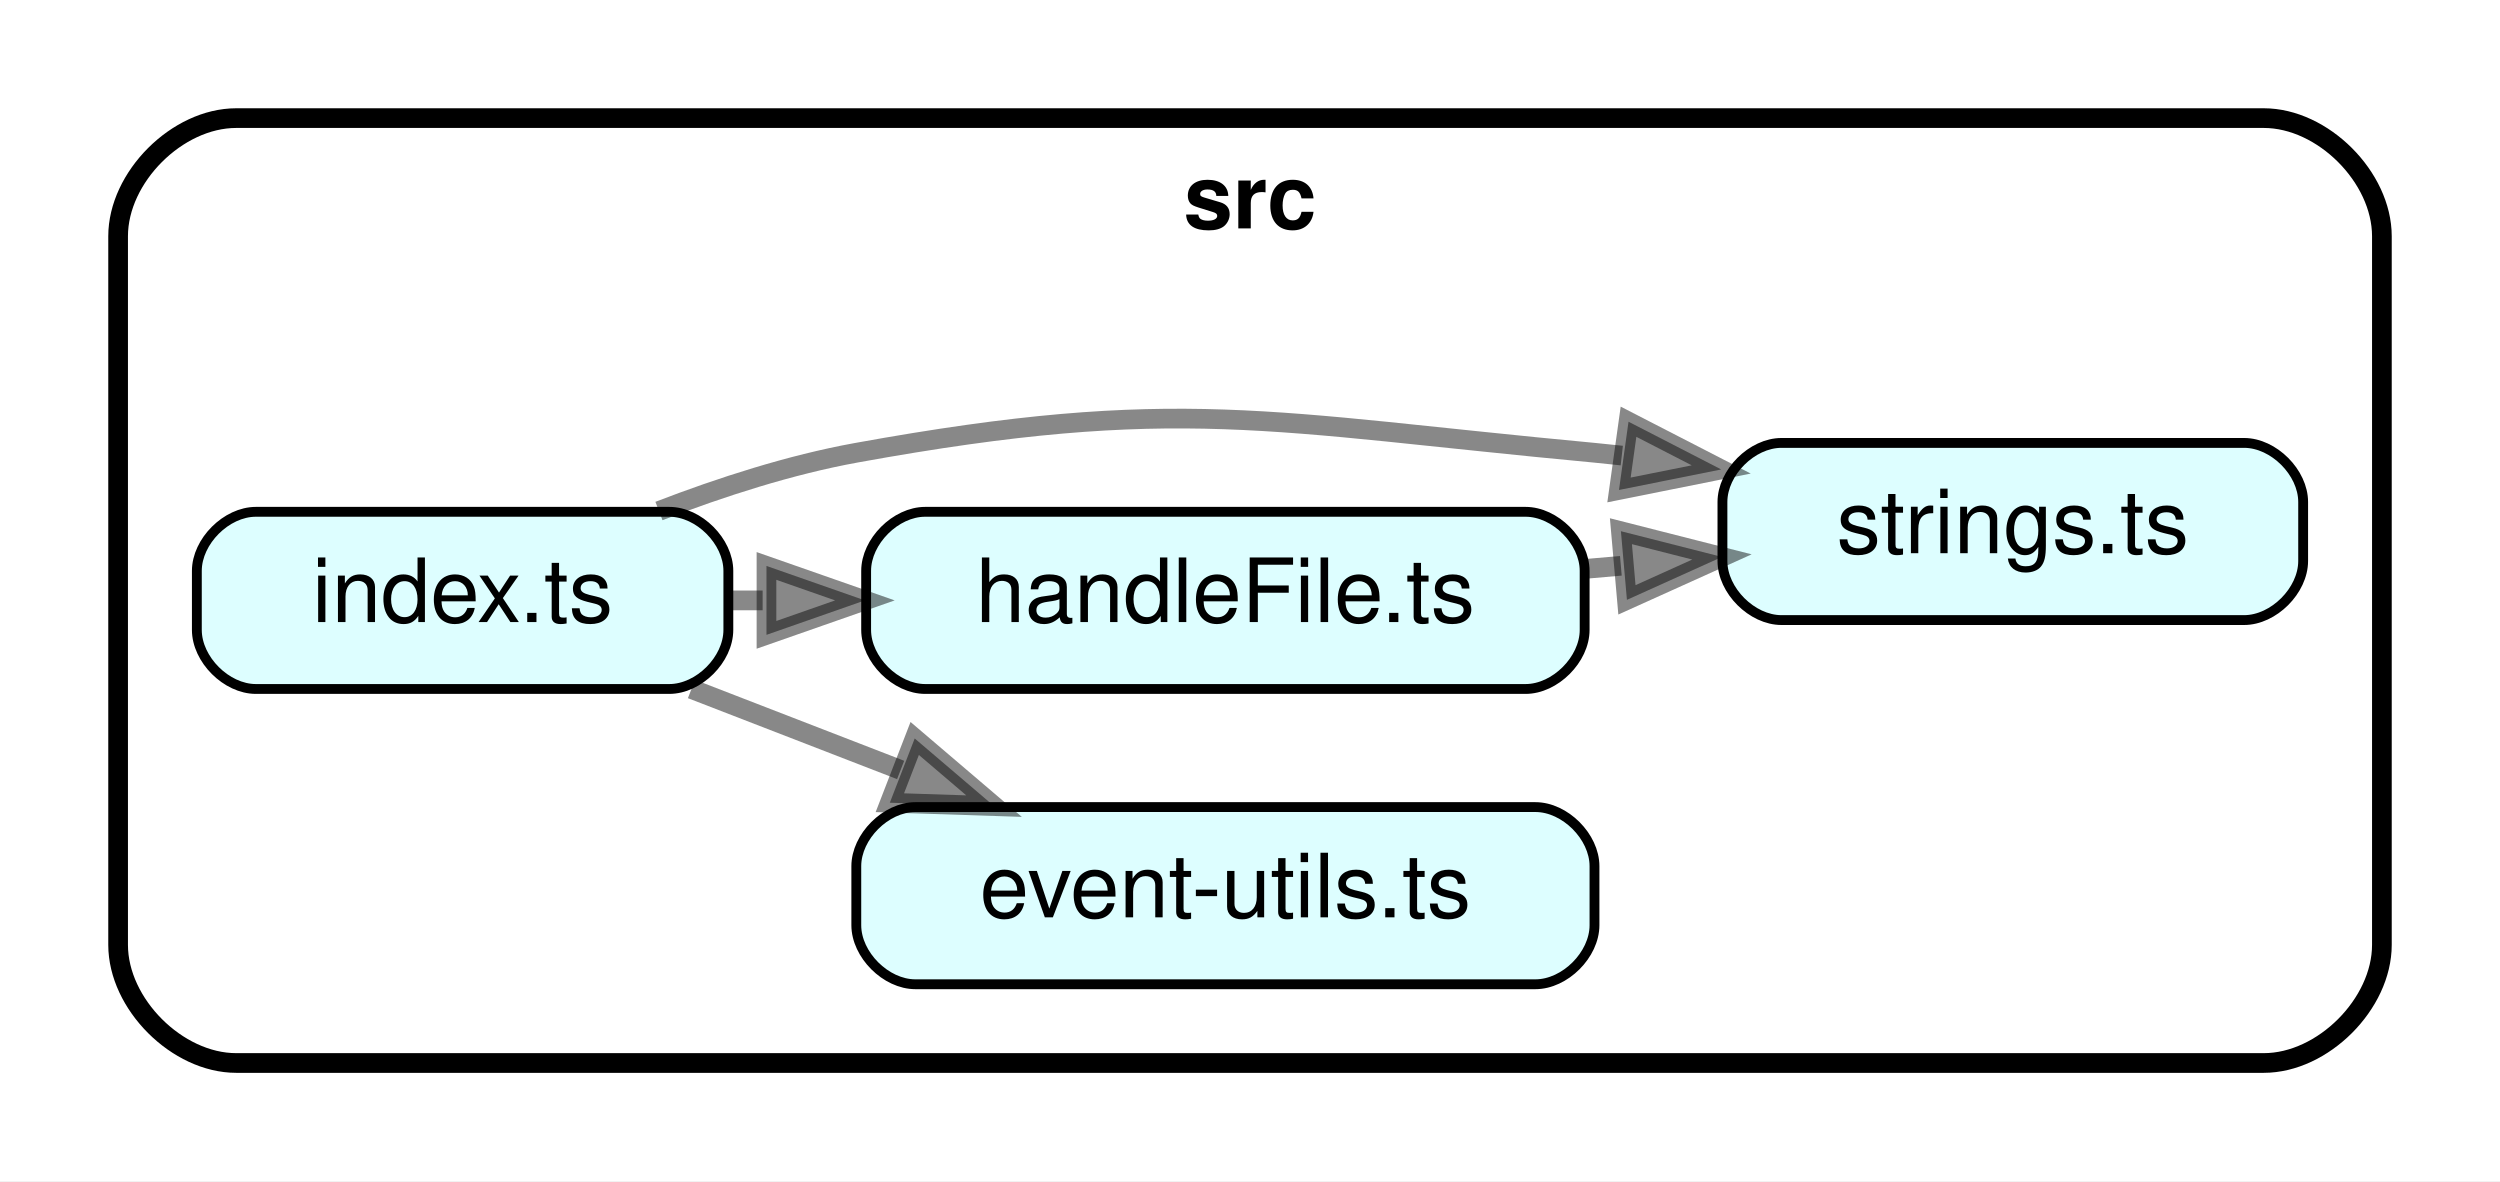
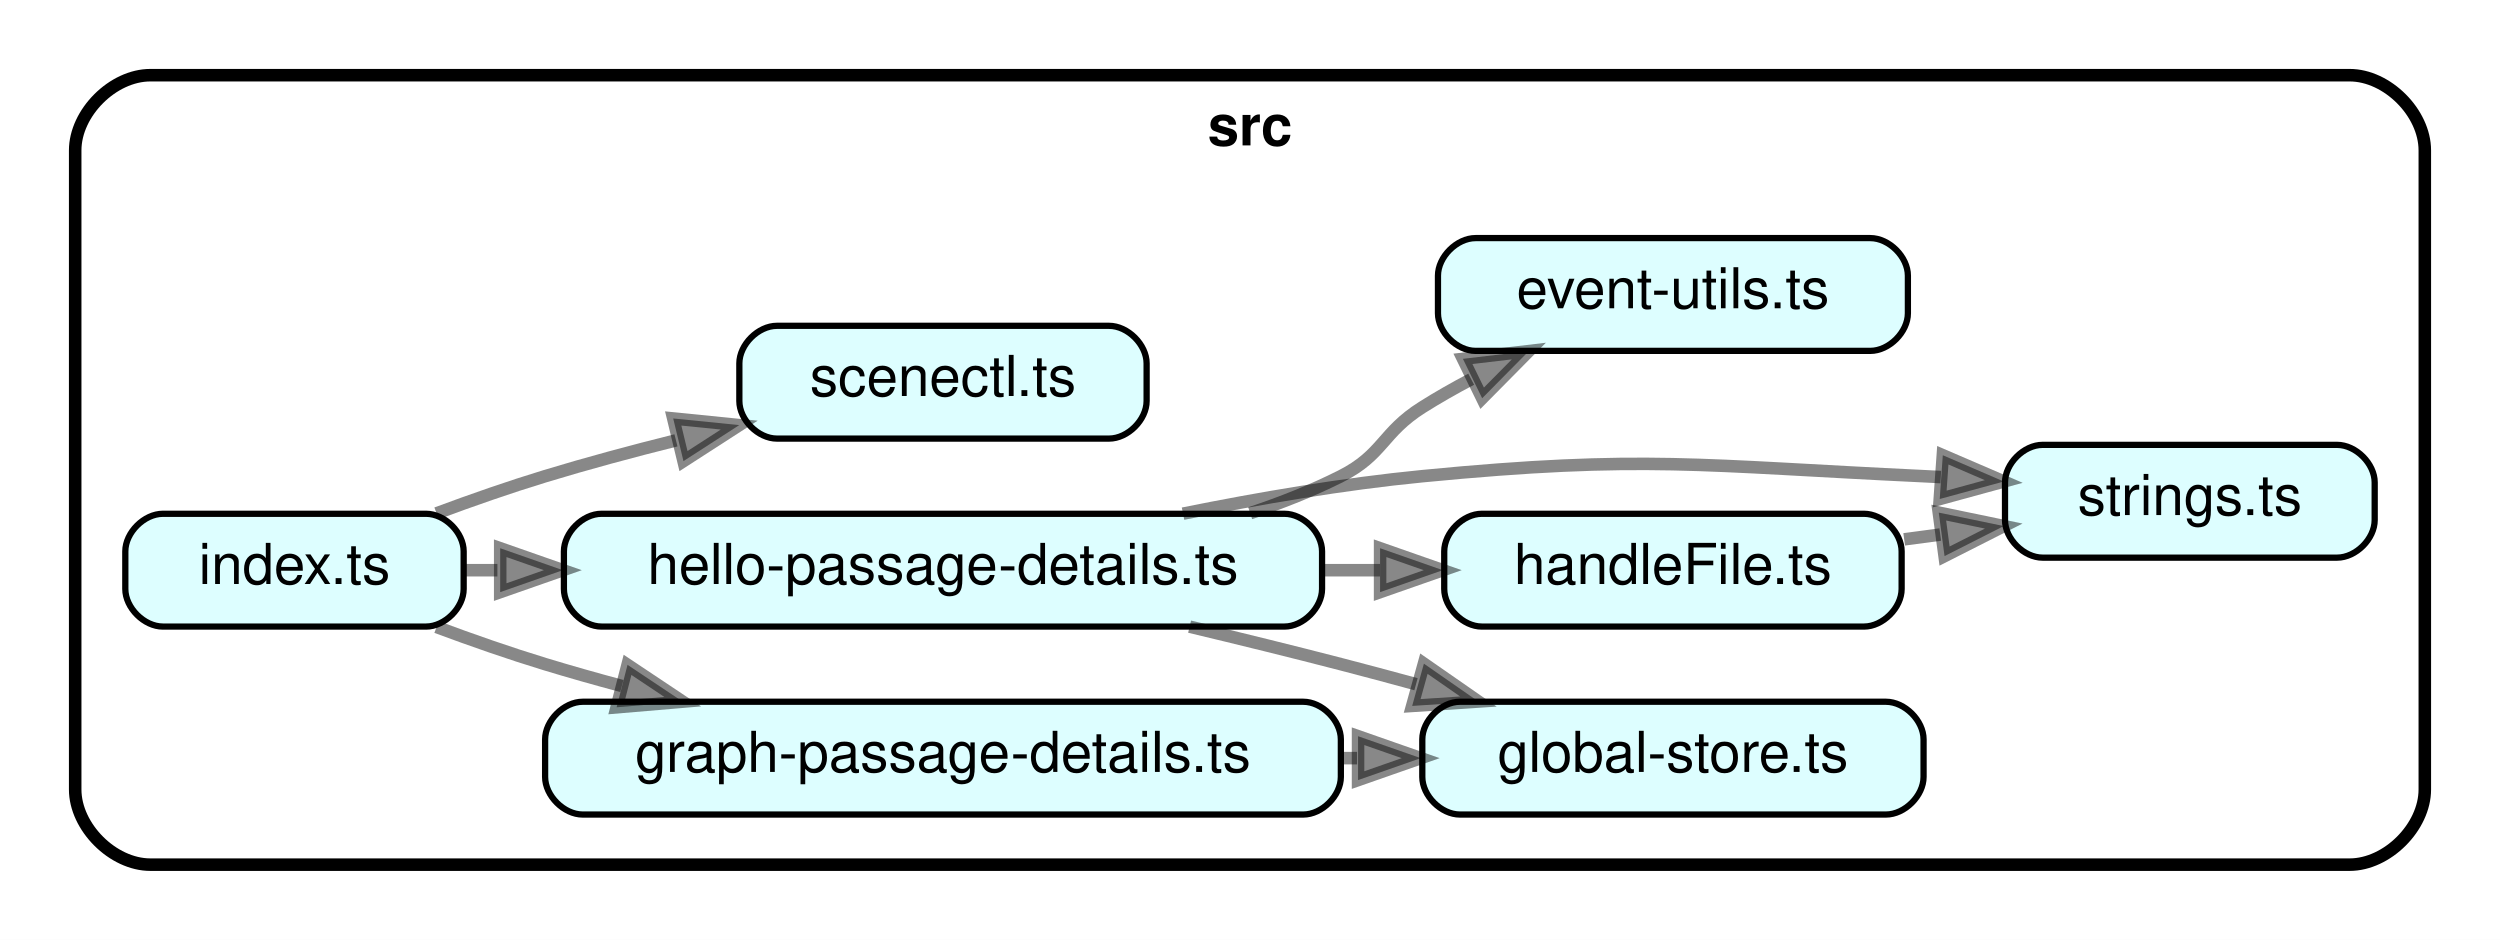
- <svg xmlns="http://www.w3.org/2000/svg" xmlns:xlink="http://www.w3.org/1999/xlink" width="254pt" height="120pt" viewBox="0.00 0.00 254.00 120.00">
-   <g id="graph0" class="graph" transform="scale(1 1) rotate(0) translate(4 116)">
-     <polygon fill="#ffffff" stroke="transparent" points="-4,4 -4,-116 250,-116 250,4 -4,4" />
+ <svg xmlns="http://www.w3.org/2000/svg" xmlns:xlink="http://www.w3.org/1999/xlink" width="399pt" height="150pt" viewBox="0.00 0.00 399.00 150.00">
+   <g id="graph0" class="graph" transform="scale(1 1) rotate(0) translate(4 146)">
+     <polygon fill="#ffffff" stroke="transparent" points="-4,4 -4,-146 395,-146 395,4 -4,4" />
    <g id="clust1" class="cluster">
-       <path fill="#ffffff" stroke="#000000" stroke-width="2" d="M20,-8C20,-8 226,-8 226,-8 232,-8 238,-14 238,-20 238,-20 238,-92 238,-92 238,-98 232,-104 226,-104 226,-104 20,-104 20,-104 14,-104 8,-98 8,-92 8,-92 8,-20 8,-20 8,-14 14,-8 20,-8" />
-       <text text-anchor="middle" x="123" y="-92.8" font-family="Helvetica,sans-Serif" font-weight="bold" font-size="9.00" fill="#000000">src</text>
+       <path fill="#ffffff" stroke="#000000" stroke-width="2" d="M20,-8C20,-8 371,-8 371,-8 377,-8 383,-14 383,-20 383,-20 383,-122 383,-122 383,-128 377,-134 371,-134 371,-134 20,-134 20,-134 14,-134 8,-128 8,-122 8,-122 8,-20 8,-20 8,-14 14,-8 20,-8" />
+       <text text-anchor="middle" x="195.5" y="-122.8" font-family="Helvetica,sans-Serif" font-weight="bold" font-size="9.00" fill="#000000">src</text>
    </g>
    <g id="node1" class="node">
      <g id="a_node1">
        <a xlink:href="https://github.com/dragonman225/bmvis/tree/master/src/event-utils.ts" xlink:title="event-utils.ts">
-           <path fill="#ddfeff" stroke="#000000" d="M152,-34C152,-34 89,-34 89,-34 86,-34 83,-31 83,-28 83,-28 83,-22 83,-22 83,-19 86,-16 89,-16 89,-16 152,-16 152,-16 155,-16 158,-19 158,-22 158,-22 158,-28 158,-28 158,-31 155,-34 152,-34" />
-           <text text-anchor="middle" x="120.5" y="-22.8" font-family="Helvetica,sans-Serif" font-size="9.00" fill="#000000">event-utils.ts</text>
+           <path fill="#ddfeff" stroke="#000000" d="M294.5,-108C294.5,-108 231.5,-108 231.5,-108 228.5,-108 225.5,-105 225.5,-102 225.5,-102 225.5,-96 225.5,-96 225.5,-93 228.5,-90 231.5,-90 231.5,-90 294.5,-90 294.5,-90 297.5,-90 300.5,-93 300.5,-96 300.5,-96 300.5,-102 300.5,-102 300.5,-105 297.5,-108 294.5,-108" />
+           <text text-anchor="middle" x="263" y="-96.8" font-family="Helvetica,sans-Serif" font-size="9.00" fill="#000000">event-utils.ts</text>
        </a>
      </g>
    </g>
    <g id="node2" class="node">
      <g id="a_node2">
-         <a xlink:href="https://github.com/dragonman225/bmvis/tree/master/src/handleFile.ts" xlink:title="handleFile.ts">
-           <path fill="#ddfeff" stroke="#000000" d="M151,-64C151,-64 90,-64 90,-64 87,-64 84,-61 84,-58 84,-58 84,-52 84,-52 84,-49 87,-46 90,-46 90,-46 151,-46 151,-46 154,-46 157,-49 157,-52 157,-52 157,-58 157,-58 157,-61 154,-64 151,-64" />
-           <text text-anchor="middle" x="120.5" y="-52.8" font-family="Helvetica,sans-Serif" font-size="9.00" fill="#000000">handleFile.ts</text>
+         <a xlink:href="https://github.com/dragonman225/bmvis/tree/master/src/global-store.ts" xlink:title="global-store.ts">
+           <path fill="#ddfeff" stroke="#000000" d="M297,-34C297,-34 229,-34 229,-34 226,-34 223,-31 223,-28 223,-28 223,-22 223,-22 223,-19 226,-16 229,-16 229,-16 297,-16 297,-16 300,-16 303,-19 303,-22 303,-22 303,-28 303,-28 303,-31 300,-34 297,-34" />
+           <text text-anchor="middle" x="263" y="-22.8" font-family="Helvetica,sans-Serif" font-size="9.00" fill="#000000">global-store.ts</text>
        </a>
      </g>
    </g>
-     <g id="node4" class="node">
-       <g id="a_node4">
-         <a xlink:href="https://github.com/dragonman225/bmvis/tree/master/src/strings.ts" xlink:title="strings.ts">
-           <path fill="#ddfeff" stroke="#000000" d="M224,-71C224,-71 177,-71 177,-71 174,-71 171,-68 171,-65 171,-65 171,-59 171,-59 171,-56 174,-53 177,-53 177,-53 224,-53 224,-53 227,-53 230,-56 230,-59 230,-59 230,-65 230,-65 230,-68 227,-71 224,-71" />
-           <text text-anchor="middle" x="200.5" y="-59.8" font-family="Helvetica,sans-Serif" font-size="9.00" fill="#000000">strings.ts</text>
+     <g id="node3" class="node">
+       <g id="a_node3">
+         <a xlink:href="https://github.com/dragonman225/bmvis/tree/master/src/graph-passage-details.ts" xlink:title="graph-passage-details.ts">
+           <path fill="#ddfeff" stroke="#000000" d="M204,-34C204,-34 89,-34 89,-34 86,-34 83,-31 83,-28 83,-28 83,-22 83,-22 83,-19 86,-16 89,-16 89,-16 204,-16 204,-16 207,-16 210,-19 210,-22 210,-22 210,-28 210,-28 210,-31 207,-34 204,-34" />
+           <text text-anchor="middle" x="146.5" y="-22.8" font-family="Helvetica,sans-Serif" font-size="9.00" fill="#000000">graph-passage-details.ts</text>
        </a>
      </g>
    </g>
    <g id="edge1" class="edge">
-       <path fill="none" stroke="#000000" stroke-width="2" stroke-opacity="0.467" d="M157.222,-58.213C158.372,-58.314 159.526,-58.415 160.679,-58.516" />
-       <polygon fill="#000000" fill-opacity="0.467" stroke="#000000" stroke-width="2" stroke-opacity="0.467" points="160.685,-62.029 170.952,-59.415 161.296,-55.056 160.685,-62.029" />
+       <path fill="none" stroke="#000000" stroke-width="2" stroke-opacity="0.467" d="M210.204,-25C211.001,-25 211.796,-25 212.59,-25" />
+       <polygon fill="#000000" fill-opacity="0.467" stroke="#000000" stroke-width="2" stroke-opacity="0.467" points="212.744,-28.5 222.744,-25 212.744,-21.5 212.744,-28.5" />
    </g>
-     <g id="node3" class="node">
-       <g id="a_node3">
+     <g id="node4" class="node">
+       <g id="a_node4">
+         <a xlink:href="https://github.com/dragonman225/bmvis/tree/master/src/handleFile.ts" xlink:title="handleFile.ts">
+           <path fill="#ddfeff" stroke="#000000" d="M293.5,-64C293.5,-64 232.5,-64 232.5,-64 229.5,-64 226.5,-61 226.5,-58 226.5,-58 226.5,-52 226.5,-52 226.5,-49 229.5,-46 232.5,-46 232.5,-46 293.5,-46 293.5,-46 296.5,-46 299.5,-49 299.5,-52 299.5,-52 299.5,-58 299.5,-58 299.5,-61 296.5,-64 293.5,-64" />
+           <text text-anchor="middle" x="263" y="-52.8" font-family="Helvetica,sans-Serif" font-size="9.00" fill="#000000">handleFile.ts</text>
+         </a>
+       </g>
+     </g>
+     <g id="node8" class="node">
+       <g id="a_node8">
+         <a xlink:href="https://github.com/dragonman225/bmvis/tree/master/src/strings.ts" xlink:title="strings.ts">
+           <path fill="#ddfeff" stroke="#000000" d="M369,-75C369,-75 322,-75 322,-75 319,-75 316,-72 316,-69 316,-69 316,-63 316,-63 316,-60 319,-57 322,-57 322,-57 369,-57 369,-57 372,-57 375,-60 375,-63 375,-63 375,-69 375,-69 375,-72 372,-75 369,-75" />
+           <text text-anchor="middle" x="345.5" y="-63.8" font-family="Helvetica,sans-Serif" font-size="9.00" fill="#000000">strings.ts</text>
+         </a>
+       </g>
+     </g>
+     <g id="edge2" class="edge">
+       <path fill="none" stroke="#000000" stroke-width="2" stroke-opacity="0.467" d="M299.907,-59.921C301.818,-60.176 303.743,-60.432 305.663,-60.688" />
+       <polygon fill="#000000" fill-opacity="0.467" stroke="#000000" stroke-width="2" stroke-opacity="0.467" points="305.425,-64.188 315.799,-62.04 306.35,-57.249 305.425,-64.188" />
+     </g>
+     <g id="node5" class="node">
+       <g id="a_node5">
+         <a xlink:href="https://github.com/dragonman225/bmvis/tree/master/src/hello-passage-details.ts" xlink:title="hello-passage-details.ts">
+           <path fill="#ddfeff" stroke="#000000" d="M201,-64C201,-64 92,-64 92,-64 89,-64 86,-61 86,-58 86,-58 86,-52 86,-52 86,-49 89,-46 92,-46 92,-46 201,-46 201,-46 204,-46 207,-49 207,-52 207,-52 207,-58 207,-58 207,-61 204,-64 201,-64" />
+           <text text-anchor="middle" x="146.5" y="-52.8" font-family="Helvetica,sans-Serif" font-size="9.00" fill="#000000">hello-passage-details.ts</text>
+         </a>
+       </g>
+     </g>
+     <g id="edge3" class="edge">
+       <path fill="none" stroke="#000000" stroke-width="2" stroke-opacity="0.467" d="M195.528,-64.094C200.535,-65.753 205.449,-67.705 210,-70 216.758,-73.408 216.598,-76.963 223,-81 225.476,-82.561 228.11,-84.059 230.799,-85.478" />
+       <polygon fill="#000000" fill-opacity="0.467" stroke="#000000" stroke-width="2" stroke-opacity="0.467" points="229.482,-88.73 240.004,-89.973 232.554,-82.44 229.482,-88.73" />
+     </g>
+     <g id="edge4" class="edge">
+       <path fill="none" stroke="#000000" stroke-width="2" stroke-opacity="0.467" d="M185.86,-45.986C193.864,-44.073 202.215,-42.02 210,-40 213.898,-38.989 217.947,-37.904 221.993,-36.798" />
+       <polygon fill="#000000" fill-opacity="0.467" stroke="#000000" stroke-width="2" stroke-opacity="0.467" points="223.255,-40.08 231.954,-34.033 221.382,-33.335 223.255,-40.08" />
+     </g>
+     <g id="edge5" class="edge">
+       <path fill="none" stroke="#000000" stroke-width="2" stroke-opacity="0.467" d="M207.139,-55C210.197,-55 213.246,-55 216.253,-55" />
+       <polygon fill="#000000" fill-opacity="0.467" stroke="#000000" stroke-width="2" stroke-opacity="0.467" points="216.262,-58.5 226.262,-55 216.262,-51.5 216.262,-58.5" />
+     </g>
+     <g id="edge6" class="edge">
+       <path fill="none" stroke="#000000" stroke-width="2" stroke-opacity="0.467" d="M184.811,-64.02C196.951,-66.471 210.472,-68.783 223,-70 258.389,-73.437 267.484,-71.668 303,-70 303.907,-69.957 304.824,-69.91 305.749,-69.858" />
+       <polygon fill="#000000" fill-opacity="0.467" stroke="#000000" stroke-width="2" stroke-opacity="0.467" points="306.071,-73.344 315.802,-69.153 305.582,-66.361 306.071,-73.344" />
+     </g>
+     <g id="node6" class="node">
+       <g id="a_node6">
        <a xlink:href="https://github.com/dragonman225/bmvis/tree/master/src/index.ts" xlink:title="index.ts">
          <path fill="#ddfeff" stroke="#000000" d="M64,-64C64,-64 22,-64 22,-64 19,-64 16,-61 16,-58 16,-58 16,-52 16,-52 16,-49 19,-46 22,-46 22,-46 64,-46 64,-46 67,-46 70,-49 70,-52 70,-52 70,-58 70,-58 70,-61 67,-64 64,-64" />
          <text text-anchor="middle" x="43" y="-52.8" font-family="Helvetica,sans-Serif" font-size="9.00" fill="#000000">index.ts</text>
        </a>
      </g>
    </g>
-     <g id="edge2" class="edge">
-       <path fill="none" stroke="#000000" stroke-width="2" stroke-opacity="0.467" d="M66.253,-45.999C72.935,-43.412 80.353,-40.541 87.504,-37.772" />
-       <polygon fill="#000000" fill-opacity="0.467" stroke="#000000" stroke-width="2" stroke-opacity="0.467" points="88.934,-40.972 96.996,-34.098 86.407,-34.444 88.934,-40.972" />
+     <g id="edge7" class="edge">
+       <path fill="none" stroke="#000000" stroke-width="2" stroke-opacity="0.467" d="M65.674,-45.928C71.289,-43.84 77.324,-41.727 83,-40 86.962,-38.794 91.088,-37.627 95.25,-36.512" />
+       <polygon fill="#000000" fill-opacity="0.467" stroke="#000000" stroke-width="2" stroke-opacity="0.467" points="96.154,-39.893 104.966,-34.011 94.409,-33.114 96.154,-39.893" />
    </g>
-     <g id="edge3" class="edge">
-       <path fill="none" stroke="#000000" stroke-width="2" stroke-opacity="0.467" d="M70.106,-55C71.219,-55 72.346,-55 73.483,-55" />
-       <polygon fill="#000000" fill-opacity="0.467" stroke="#000000" stroke-width="2" stroke-opacity="0.467" points="73.874,-58.5 83.874,-55 73.874,-51.5 73.874,-58.5" />
+     <g id="edge8" class="edge">
+       <path fill="none" stroke="#000000" stroke-width="2" stroke-opacity="0.467" d="M70.193,-55C71.882,-55 73.615,-55 75.384,-55" />
+       <polygon fill="#000000" fill-opacity="0.467" stroke="#000000" stroke-width="2" stroke-opacity="0.467" points="75.831,-58.5 85.831,-55 75.831,-51.5 75.831,-58.5" />
    </g>
-     <g id="edge4" class="edge">
-       <path fill="none" stroke="#000000" stroke-width="2" stroke-opacity="0.467" d="M62.949,-64.082C69.232,-66.503 76.286,-68.782 83,-70 115.799,-75.948 124.811,-73.097 158,-70 158.916,-69.915 159.841,-69.819 160.773,-69.714" />
-       <polygon fill="#000000" fill-opacity="0.467" stroke="#000000" stroke-width="2" stroke-opacity="0.467" points="161.457,-73.153 170.877,-68.304 160.489,-66.22 161.457,-73.153" />
+     <g id="node7" class="node">
+       <g id="a_node7">
+         <a xlink:href="https://github.com/dragonman225/bmvis/tree/master/src/scenectl.ts" xlink:title="scenectl.ts">
+           <path fill="#ddfeff" stroke="#000000" d="M173,-94C173,-94 120,-94 120,-94 117,-94 114,-91 114,-88 114,-88 114,-82 114,-82 114,-79 117,-76 120,-76 120,-76 173,-76 173,-76 176,-76 179,-79 179,-82 179,-82 179,-88 179,-88 179,-91 176,-94 173,-94" />
+           <text text-anchor="middle" x="146.5" y="-82.8" font-family="Helvetica,sans-Serif" font-size="9.00" fill="#000000">scenectl.ts</text>
+         </a>
+       </g>
+     </g>
+     <g id="edge9" class="edge">
+       <path fill="none" stroke="#000000" stroke-width="2" stroke-opacity="0.467" d="M65.674,-64.072C71.289,-66.16 77.324,-68.273 83,-70 89.699,-72.038 96.865,-73.967 103.882,-75.719" />
+       <polygon fill="#000000" fill-opacity="0.467" stroke="#000000" stroke-width="2" stroke-opacity="0.467" points="103.442,-79.214 113.984,-78.154 105.082,-72.409 103.442,-79.214" />
    </g>
  </g>
</svg>
